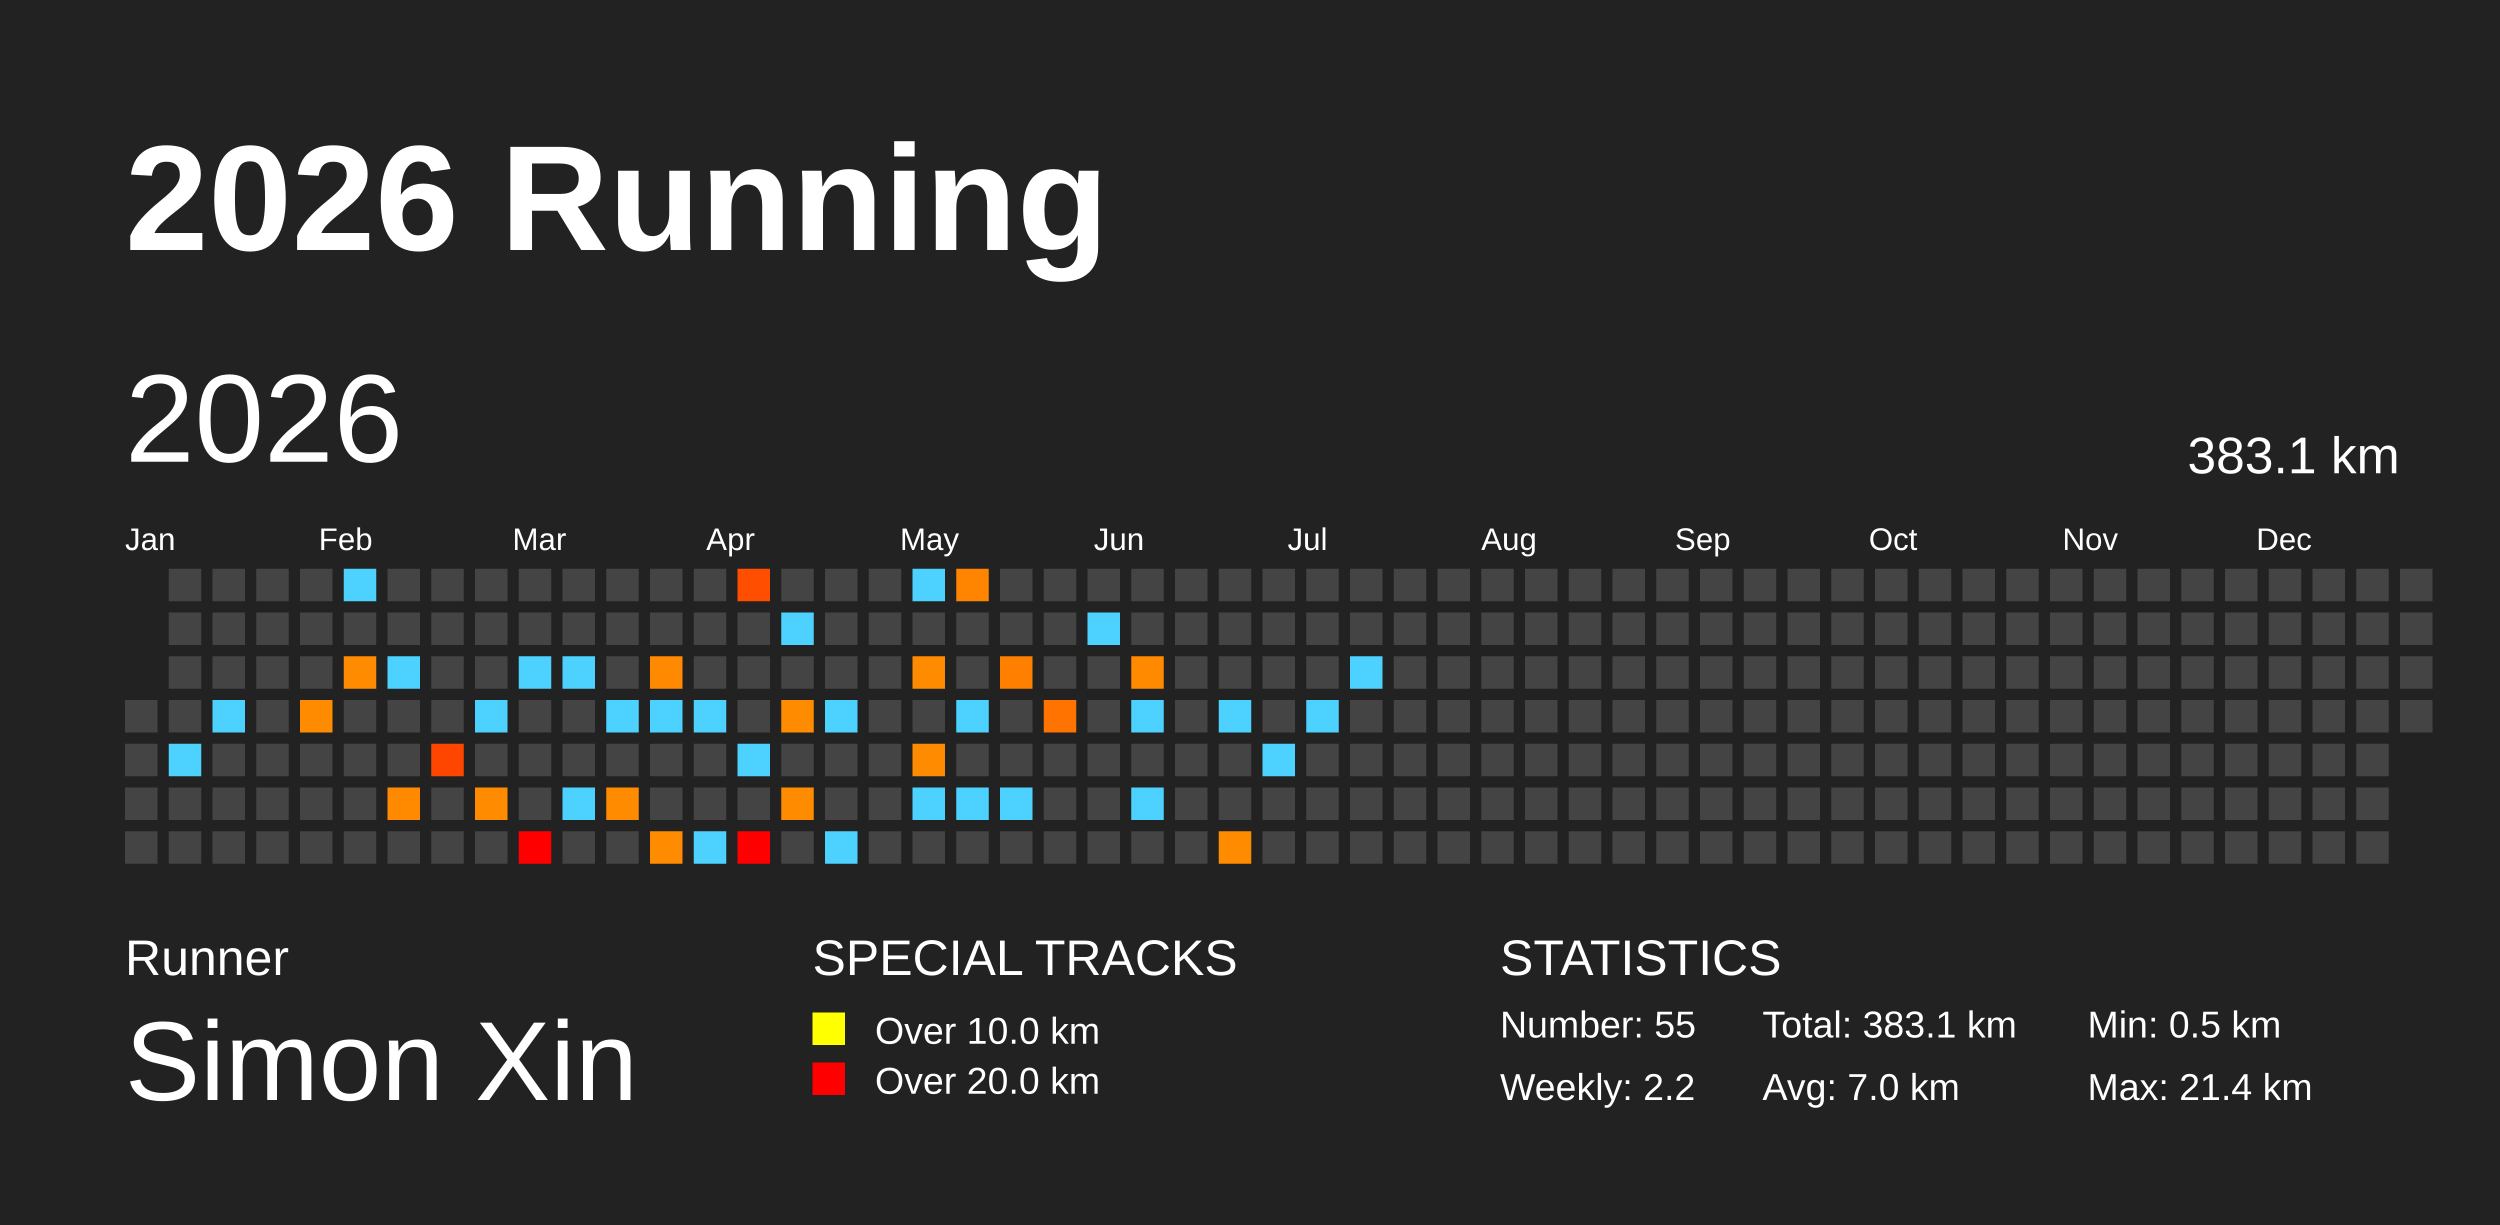
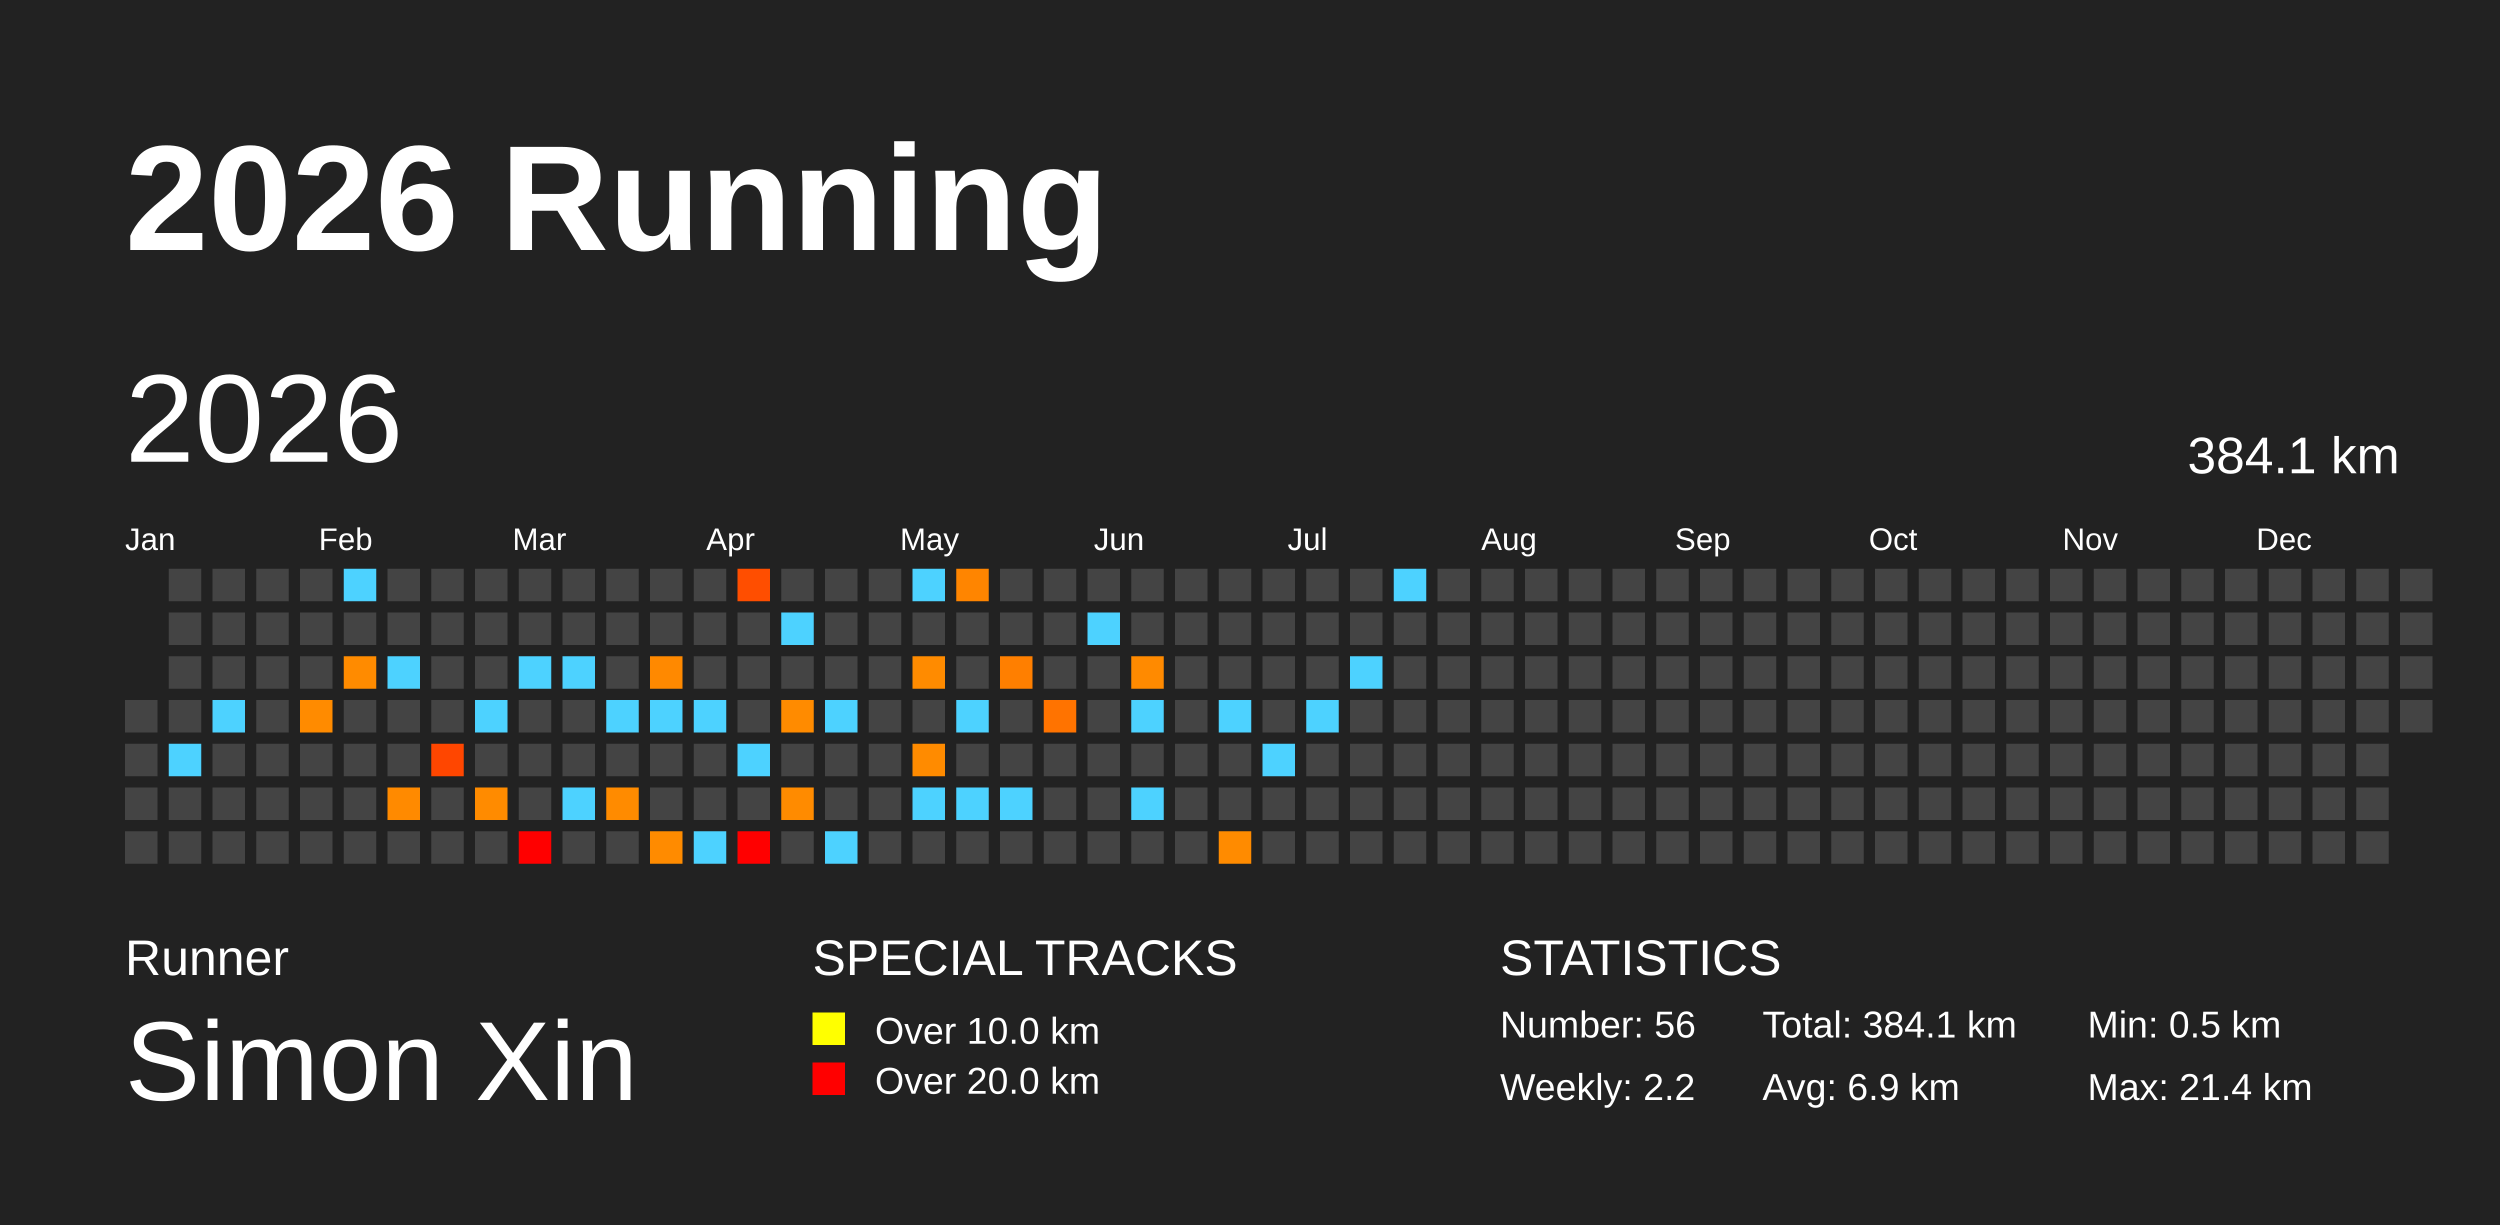
<svg xmlns="http://www.w3.org/2000/svg" baseProfile="full" height="98mm" version="1.1" viewBox="0,0,200,98" width="200mm">
  <defs />
  <rect fill="#222222" height="98" width="200" x="0" y="0" />
  <text fill="#FFFFFF" style="font-size:12px; font-family:Arial; font-weight:bold;" x="10" y="20">2026 Running</text>
  <text fill="#FFFFFF" style="font-size:4px; font-family:Arial" x="10" y="78">Runner</text>
  <text fill="#FFFFFF" style="font-size:9px; font-family:Arial" x="10" y="88">Simon Xin</text>
  <text fill="#FFFFFF" style="font-size:4px; font-family:Arial" x="65" y="78">SPECIAL TRACKS</text>
  <rect fill="yellow" height="2.6" width="2.6" x="65" y="81" />
  <text fill="#FFFFFF" style="font-size:3px; font-family:Arial" x="70" y="83.5">Over 10.0 km</text>
  <rect fill="red" height="2.6" width="2.6" x="65" y="85" />
  <text fill="#FFFFFF" style="font-size:3px; font-family:Arial" x="70" y="87.5">Over 20.0 km</text>
  <text fill="#FFFFFF" style="font-size:4px; font-family:Arial" x="120" y="78">STATISTICS</text>
-   <text fill="#FFFFFF" style="font-size:3px; font-family:Arial" x="120" y="83">Number: 55</text>
+   <text fill="#FFFFFF" style="font-size:3px; font-family:Arial" x="120" y="83">Number: 56</text>
  <text fill="#FFFFFF" style="font-size:3px; font-family:Arial" x="120" y="88">Weekly: 2.2</text>
-   <text fill="#FFFFFF" style="font-size:3px; font-family:Arial" x="141" y="83">Total: 383.1 km</text>
-   <text fill="#FFFFFF" style="font-size:3px; font-family:Arial" x="141" y="88">Avg: 7.0 km</text>
+   <text fill="#FFFFFF" style="font-size:3px; font-family:Arial" x="141" y="83">Total: 384.1 km</text>
+   <text fill="#FFFFFF" style="font-size:3px; font-family:Arial" x="141" y="88">Avg: 6.9 km</text>
  <text fill="#FFFFFF" style="font-size:3px; font-family:Arial" x="167" y="83">Min: 0.5 km</text>
  <text fill="#FFFFFF" style="font-size:3px; font-family:Arial" x="167" y="88">Max: 21.4 km</text>
  <text dominant-baseline="hanging" fill="#FFFFFF" style="font-size:10.0px; font-family:Arial;" x="10" y="30">2026</text>
-   <text dominant-baseline="hanging" fill="#FFFFFF" style="font-size:4.125px; font-family:Arial;" x="175" y="35">383.1 km</text>
+   <text dominant-baseline="hanging" fill="#FFFFFF" style="font-size:4.125px; font-family:Arial;" x="175" y="35">384.1 km</text>
  <text fill="#FFFFFF" style="font-size:2.5px; font-family:Arial" x="10.0" y="44">Jan</text>
  <text fill="#FFFFFF" style="font-size:2.5px; font-family:Arial" x="25.5" y="44">Feb</text>
  <text fill="#FFFFFF" style="font-size:2.5px; font-family:Arial" x="41.0" y="44">Mar</text>
  <text fill="#FFFFFF" style="font-size:2.5px; font-family:Arial" x="56.5" y="44">Apr</text>
  <text fill="#FFFFFF" style="font-size:2.5px; font-family:Arial" x="72.0" y="44">May</text>
  <text fill="#FFFFFF" style="font-size:2.5px; font-family:Arial" x="87.5" y="44">Jun</text>
  <text fill="#FFFFFF" style="font-size:2.5px; font-family:Arial" x="103.0" y="44">Jul</text>
  <text fill="#FFFFFF" style="font-size:2.5px; font-family:Arial" x="118.5" y="44">Aug</text>
  <text fill="#FFFFFF" style="font-size:2.5px; font-family:Arial" x="134.0" y="44">Sep</text>
  <text fill="#FFFFFF" style="font-size:2.5px; font-family:Arial" x="149.5" y="44">Oct</text>
  <text fill="#FFFFFF" style="font-size:2.5px; font-family:Arial" x="165.0" y="44">Nov</text>
  <text fill="#FFFFFF" style="font-size:2.5px; font-family:Arial" x="180.5" y="44">Dec</text>
  <rect fill="#444444" height="2.6" width="2.6" x="10.0" y="56.0" />
  <rect fill="#444444" height="2.6" width="2.6" x="10.0" y="59.5" />
  <rect fill="#444444" height="2.6" width="2.6" x="10.0" y="63.0" />
  <rect fill="#444444" height="2.6" width="2.6" x="10.0" y="66.5" />
  <rect fill="#444444" height="2.6" width="2.6" x="13.5" y="45.5" />
  <rect fill="#444444" height="2.6" width="2.6" x="13.5" y="49.0" />
  <rect fill="#444444" height="2.6" width="2.6" x="13.5" y="52.5" />
  <rect fill="#444444" height="2.6" width="2.6" x="13.5" y="56.0" />
  <rect fill="#4dd2ff" height="2.6" width="2.6" x="13.5" y="59.5" />
  <rect fill="#444444" height="2.6" width="2.6" x="13.5" y="63.0" />
  <rect fill="#444444" height="2.6" width="2.6" x="13.5" y="66.5" />
  <rect fill="#444444" height="2.6" width="2.6" x="17.0" y="45.5" />
  <rect fill="#444444" height="2.6" width="2.6" x="17.0" y="49.0" />
  <rect fill="#444444" height="2.6" width="2.6" x="17.0" y="52.5" />
  <rect fill="#4dd2ff" height="2.6" width="2.6" x="17.0" y="56.0" />
  <rect fill="#444444" height="2.6" width="2.6" x="17.0" y="59.5" />
  <rect fill="#444444" height="2.6" width="2.6" x="17.0" y="63.0" />
  <rect fill="#444444" height="2.6" width="2.6" x="17.0" y="66.5" />
  <rect fill="#444444" height="2.6" width="2.6" x="20.5" y="45.5" />
  <rect fill="#444444" height="2.6" width="2.6" x="20.5" y="49.0" />
  <rect fill="#444444" height="2.6" width="2.6" x="20.5" y="52.5" />
  <rect fill="#444444" height="2.6" width="2.6" x="20.5" y="56.0" />
  <rect fill="#444444" height="2.6" width="2.6" x="20.5" y="59.5" />
  <rect fill="#444444" height="2.6" width="2.6" x="20.5" y="63.0" />
  <rect fill="#444444" height="2.6" width="2.6" x="20.5" y="66.5" />
  <rect fill="#444444" height="2.6" width="2.6" x="24.0" y="45.5" />
  <rect fill="#444444" height="2.6" width="2.6" x="24.0" y="49.0" />
  <rect fill="#444444" height="2.6" width="2.6" x="24.0" y="52.5" />
  <rect fill="#ff8b00" height="2.6" width="2.6" x="24.0" y="56.0" />
  <rect fill="#444444" height="2.6" width="2.6" x="24.0" y="59.5" />
  <rect fill="#444444" height="2.6" width="2.6" x="24.0" y="63.0" />
  <rect fill="#444444" height="2.6" width="2.6" x="24.0" y="66.5" />
  <rect fill="#4dd2ff" height="2.6" width="2.6" x="27.5" y="45.5" />
  <rect fill="#444444" height="2.6" width="2.6" x="27.5" y="49.0" />
  <rect fill="#ff8b00" height="2.6" width="2.6" x="27.5" y="52.5" />
  <rect fill="#444444" height="2.6" width="2.6" x="27.5" y="56.0" />
  <rect fill="#444444" height="2.6" width="2.6" x="27.5" y="59.5" />
  <rect fill="#444444" height="2.6" width="2.6" x="27.5" y="63.0" />
  <rect fill="#444444" height="2.6" width="2.6" x="27.5" y="66.5" />
  <rect fill="#444444" height="2.6" width="2.6" x="31.0" y="45.5" />
  <rect fill="#444444" height="2.6" width="2.6" x="31.0" y="49.0" />
  <rect fill="#4dd2ff" height="2.6" width="2.6" x="31.0" y="52.5" />
  <rect fill="#444444" height="2.6" width="2.6" x="31.0" y="56.0" />
  <rect fill="#444444" height="2.6" width="2.6" x="31.0" y="59.5" />
  <rect fill="#ff8a00" height="2.6" width="2.6" x="31.0" y="63.0" />
  <rect fill="#444444" height="2.6" width="2.6" x="31.0" y="66.5" />
  <rect fill="#444444" height="2.6" width="2.6" x="34.5" y="45.5" />
  <rect fill="#444444" height="2.6" width="2.6" x="34.5" y="49.0" />
  <rect fill="#444444" height="2.6" width="2.6" x="34.5" y="52.5" />
  <rect fill="#444444" height="2.6" width="2.6" x="34.5" y="56.0" />
  <rect fill="#ff4600" height="2.6" width="2.6" x="34.5" y="59.5" />
  <rect fill="#444444" height="2.6" width="2.6" x="34.5" y="63.0" />
  <rect fill="#444444" height="2.6" width="2.6" x="34.5" y="66.5" />
  <rect fill="#444444" height="2.6" width="2.6" x="38.0" y="45.5" />
  <rect fill="#444444" height="2.6" width="2.6" x="38.0" y="49.0" />
  <rect fill="#444444" height="2.6" width="2.6" x="38.0" y="52.5" />
  <rect fill="#4dd2ff" height="2.6" width="2.6" x="38.0" y="56.0" />
  <rect fill="#444444" height="2.6" width="2.6" x="38.0" y="59.5" />
  <rect fill="#ff8b00" height="2.6" width="2.6" x="38.0" y="63.0" />
  <rect fill="#444444" height="2.6" width="2.6" x="38.0" y="66.5" />
  <rect fill="#444444" height="2.6" width="2.6" x="41.5" y="45.5" />
  <rect fill="#444444" height="2.6" width="2.6" x="41.5" y="49.0" />
  <rect fill="#4dd2ff" height="2.6" width="2.6" x="41.5" y="52.5" />
  <rect fill="#444444" height="2.6" width="2.6" x="41.5" y="56.0" />
  <rect fill="#444444" height="2.6" width="2.6" x="41.5" y="59.5" />
  <rect fill="#444444" height="2.6" width="2.6" x="41.5" y="63.0" />
  <rect fill="red" height="2.6" width="2.6" x="41.5" y="66.5" />
  <rect fill="#444444" height="2.6" width="2.6" x="45.0" y="45.5" />
  <rect fill="#444444" height="2.6" width="2.6" x="45.0" y="49.0" />
  <rect fill="#4dd2ff" height="2.6" width="2.6" x="45.0" y="52.5" />
  <rect fill="#444444" height="2.6" width="2.6" x="45.0" y="56.0" />
  <rect fill="#444444" height="2.6" width="2.6" x="45.0" y="59.5" />
  <rect fill="#4dd2ff" height="2.6" width="2.6" x="45.0" y="63.0" />
  <rect fill="#444444" height="2.6" width="2.6" x="45.0" y="66.5" />
  <rect fill="#444444" height="2.6" width="2.6" x="48.5" y="45.5" />
  <rect fill="#444444" height="2.6" width="2.6" x="48.5" y="49.0" />
  <rect fill="#444444" height="2.6" width="2.6" x="48.5" y="52.5" />
  <rect fill="#4dd2ff" height="2.6" width="2.6" x="48.5" y="56.0" />
  <rect fill="#444444" height="2.6" width="2.6" x="48.5" y="59.5" />
  <rect fill="#ff8b00" height="2.6" width="2.6" x="48.5" y="63.0" />
  <rect fill="#444444" height="2.6" width="2.6" x="48.5" y="66.5" />
  <rect fill="#444444" height="2.6" width="2.6" x="52.0" y="45.5" />
  <rect fill="#444444" height="2.6" width="2.6" x="52.0" y="49.0" />
  <rect fill="#ff8900" height="2.6" width="2.6" x="52.0" y="52.5" />
  <rect fill="#4dd2ff" height="2.6" width="2.6" x="52.0" y="56.0" />
  <rect fill="#444444" height="2.6" width="2.6" x="52.0" y="59.5" />
  <rect fill="#444444" height="2.6" width="2.6" x="52.0" y="63.0" />
  <rect fill="#ff8b00" height="2.6" width="2.6" x="52.0" y="66.5" />
  <rect fill="#444444" height="2.6" width="2.6" x="55.5" y="45.5" />
  <rect fill="#444444" height="2.6" width="2.6" x="55.5" y="49.0" />
  <rect fill="#444444" height="2.6" width="2.6" x="55.5" y="52.5" />
  <rect fill="#4dd2ff" height="2.6" width="2.6" x="55.5" y="56.0" />
  <rect fill="#444444" height="2.6" width="2.6" x="55.5" y="59.5" />
  <rect fill="#444444" height="2.6" width="2.6" x="55.5" y="63.0" />
  <rect fill="#4dd2ff" height="2.6" width="2.6" x="55.5" y="66.5" />
  <rect fill="#ff4e00" height="2.6" width="2.6" x="59.0" y="45.5" />
  <rect fill="#444444" height="2.6" width="2.6" x="59.0" y="49.0" />
  <rect fill="#444444" height="2.6" width="2.6" x="59.0" y="52.5" />
  <rect fill="#444444" height="2.6" width="2.6" x="59.0" y="56.0" />
  <rect fill="#4dd2ff" height="2.6" width="2.6" x="59.0" y="59.5" />
  <rect fill="#444444" height="2.6" width="2.6" x="59.0" y="63.0" />
  <rect fill="red" height="2.6" width="2.6" x="59.0" y="66.5" />
  <rect fill="#444444" height="2.6" width="2.6" x="62.5" y="45.5" />
  <rect fill="#4dd2ff" height="2.6" width="2.6" x="62.5" y="49.0" />
  <rect fill="#444444" height="2.6" width="2.6" x="62.5" y="52.5" />
  <rect fill="#ff8b00" height="2.6" width="2.6" x="62.5" y="56.0" />
  <rect fill="#444444" height="2.6" width="2.6" x="62.5" y="59.5" />
  <rect fill="#ff8b00" height="2.6" width="2.6" x="62.5" y="63.0" />
  <rect fill="#444444" height="2.6" width="2.6" x="62.5" y="66.5" />
  <rect fill="#444444" height="2.6" width="2.6" x="66.0" y="45.5" />
  <rect fill="#444444" height="2.6" width="2.6" x="66.0" y="49.0" />
  <rect fill="#444444" height="2.6" width="2.6" x="66.0" y="52.5" />
  <rect fill="#4dd2ff" height="2.6" width="2.6" x="66.0" y="56.0" />
  <rect fill="#444444" height="2.6" width="2.6" x="66.0" y="59.5" />
  <rect fill="#444444" height="2.6" width="2.6" x="66.0" y="63.0" />
  <rect fill="#4dd2ff" height="2.6" width="2.6" x="66.0" y="66.5" />
  <rect fill="#444444" height="2.6" width="2.6" x="69.5" y="45.5" />
  <rect fill="#444444" height="2.6" width="2.6" x="69.5" y="49.0" />
  <rect fill="#444444" height="2.6" width="2.6" x="69.5" y="52.5" />
  <rect fill="#444444" height="2.6" width="2.6" x="69.5" y="56.0" />
  <rect fill="#444444" height="2.6" width="2.6" x="69.5" y="59.5" />
  <rect fill="#444444" height="2.6" width="2.6" x="69.5" y="63.0" />
  <rect fill="#444444" height="2.6" width="2.6" x="69.5" y="66.5" />
  <rect fill="#4dd2ff" height="2.6" width="2.6" x="73.0" y="45.5" />
  <rect fill="#444444" height="2.6" width="2.6" x="73.0" y="49.0" />
  <rect fill="#ff8b00" height="2.6" width="2.6" x="73.0" y="52.5" />
  <rect fill="#444444" height="2.6" width="2.6" x="73.0" y="56.0" />
  <rect fill="#ff8b00" height="2.6" width="2.6" x="73.0" y="59.5" />
  <rect fill="#4dd2ff" height="2.6" width="2.6" x="73.0" y="63.0" />
  <rect fill="#444444" height="2.6" width="2.6" x="73.0" y="66.5" />
  <rect fill="#ff8500" height="2.6" width="2.6" x="76.5" y="45.5" />
  <rect fill="#444444" height="2.6" width="2.6" x="76.5" y="49.0" />
  <rect fill="#444444" height="2.6" width="2.6" x="76.5" y="52.5" />
  <rect fill="#4dd2ff" height="2.6" width="2.6" x="76.5" y="56.0" />
  <rect fill="#444444" height="2.6" width="2.6" x="76.5" y="59.5" />
  <rect fill="#4dd2ff" height="2.6" width="2.6" x="76.5" y="63.0" />
  <rect fill="#444444" height="2.6" width="2.6" x="76.5" y="66.5" />
  <rect fill="#444444" height="2.6" width="2.6" x="80.0" y="45.5" />
  <rect fill="#444444" height="2.6" width="2.6" x="80.0" y="49.0" />
  <rect fill="#ff7f00" height="2.6" width="2.6" x="80.0" y="52.5" />
  <rect fill="#444444" height="2.6" width="2.6" x="80.0" y="56.0" />
  <rect fill="#444444" height="2.6" width="2.6" x="80.0" y="59.5" />
  <rect fill="#4dd2ff" height="2.6" width="2.6" x="80.0" y="63.0" />
  <rect fill="#444444" height="2.6" width="2.6" x="80.0" y="66.5" />
  <rect fill="#444444" height="2.6" width="2.6" x="83.5" y="45.5" />
  <rect fill="#444444" height="2.6" width="2.6" x="83.5" y="49.0" />
  <rect fill="#444444" height="2.6" width="2.6" x="83.5" y="52.5" />
  <rect fill="#ff7300" height="2.6" width="2.6" x="83.5" y="56.0" />
  <rect fill="#444444" height="2.6" width="2.6" x="83.5" y="59.5" />
  <rect fill="#444444" height="2.6" width="2.6" x="83.5" y="63.0" />
  <rect fill="#444444" height="2.6" width="2.6" x="83.5" y="66.5" />
  <rect fill="#444444" height="2.6" width="2.6" x="87.0" y="45.5" />
  <rect fill="#4dd2ff" height="2.6" width="2.6" x="87.0" y="49.0" />
  <rect fill="#444444" height="2.6" width="2.6" x="87.0" y="52.5" />
  <rect fill="#444444" height="2.6" width="2.6" x="87.0" y="56.0" />
  <rect fill="#444444" height="2.6" width="2.6" x="87.0" y="59.5" />
  <rect fill="#444444" height="2.6" width="2.6" x="87.0" y="63.0" />
  <rect fill="#444444" height="2.6" width="2.6" x="87.0" y="66.5" />
  <rect fill="#444444" height="2.6" width="2.6" x="90.5" y="45.5" />
  <rect fill="#444444" height="2.6" width="2.6" x="90.5" y="49.0" />
  <rect fill="#ff8a00" height="2.6" width="2.6" x="90.5" y="52.5" />
  <rect fill="#4dd2ff" height="2.6" width="2.6" x="90.5" y="56.0" />
  <rect fill="#444444" height="2.6" width="2.6" x="90.5" y="59.5" />
  <rect fill="#4dd2ff" height="2.6" width="2.6" x="90.5" y="63.0" />
  <rect fill="#444444" height="2.6" width="2.6" x="90.5" y="66.5" />
  <rect fill="#444444" height="2.6" width="2.6" x="94.0" y="45.5" />
  <rect fill="#444444" height="2.6" width="2.6" x="94.0" y="49.0" />
  <rect fill="#444444" height="2.6" width="2.6" x="94.0" y="52.5" />
  <rect fill="#444444" height="2.6" width="2.6" x="94.0" y="56.0" />
  <rect fill="#444444" height="2.6" width="2.6" x="94.0" y="59.5" />
  <rect fill="#444444" height="2.6" width="2.6" x="94.0" y="63.0" />
  <rect fill="#444444" height="2.6" width="2.6" x="94.0" y="66.5" />
  <rect fill="#444444" height="2.6" width="2.6" x="97.5" y="45.5" />
  <rect fill="#444444" height="2.6" width="2.6" x="97.5" y="49.0" />
  <rect fill="#444444" height="2.6" width="2.6" x="97.5" y="52.5" />
  <rect fill="#4dd2ff" height="2.6" width="2.6" x="97.5" y="56.0" />
  <rect fill="#444444" height="2.6" width="2.6" x="97.5" y="59.5" />
  <rect fill="#444444" height="2.6" width="2.6" x="97.5" y="63.0" />
  <rect fill="#ff8b00" height="2.6" width="2.6" x="97.5" y="66.5" />
  <rect fill="#444444" height="2.6" width="2.6" x="101.0" y="45.5" />
  <rect fill="#444444" height="2.6" width="2.6" x="101.0" y="49.0" />
  <rect fill="#444444" height="2.6" width="2.6" x="101.0" y="52.5" />
  <rect fill="#444444" height="2.6" width="2.6" x="101.0" y="56.0" />
  <rect fill="#4dd2ff" height="2.6" width="2.6" x="101.0" y="59.5" />
  <rect fill="#444444" height="2.6" width="2.6" x="101.0" y="63.0" />
  <rect fill="#444444" height="2.6" width="2.6" x="101.0" y="66.5" />
  <rect fill="#444444" height="2.6" width="2.6" x="104.5" y="45.5" />
  <rect fill="#444444" height="2.6" width="2.6" x="104.5" y="49.0" />
  <rect fill="#444444" height="2.6" width="2.6" x="104.5" y="52.5" />
  <rect fill="#4dd2ff" height="2.6" width="2.6" x="104.5" y="56.0" />
  <rect fill="#444444" height="2.6" width="2.6" x="104.5" y="59.5" />
  <rect fill="#444444" height="2.6" width="2.6" x="104.5" y="63.0" />
  <rect fill="#444444" height="2.6" width="2.6" x="104.5" y="66.5" />
  <rect fill="#444444" height="2.6" width="2.6" x="108.0" y="45.5" />
  <rect fill="#444444" height="2.6" width="2.6" x="108.0" y="49.0" />
  <rect fill="#4dd2ff" height="2.6" width="2.6" x="108.0" y="52.5" />
  <rect fill="#444444" height="2.6" width="2.6" x="108.0" y="56.0" />
  <rect fill="#444444" height="2.6" width="2.6" x="108.0" y="59.5" />
  <rect fill="#444444" height="2.6" width="2.6" x="108.0" y="63.0" />
  <rect fill="#444444" height="2.6" width="2.6" x="108.0" y="66.5" />
-   <rect fill="#444444" height="2.6" width="2.6" x="111.5" y="45.5" />
+   <rect fill="#4dd2ff" height="2.6" width="2.6" x="111.5" y="45.5" />
  <rect fill="#444444" height="2.6" width="2.6" x="111.5" y="49.0" />
  <rect fill="#444444" height="2.6" width="2.6" x="111.5" y="52.5" />
  <rect fill="#444444" height="2.6" width="2.6" x="111.5" y="56.0" />
  <rect fill="#444444" height="2.6" width="2.6" x="111.5" y="59.5" />
  <rect fill="#444444" height="2.6" width="2.6" x="111.5" y="63.0" />
  <rect fill="#444444" height="2.6" width="2.6" x="111.5" y="66.5" />
  <rect fill="#444444" height="2.6" width="2.6" x="115.0" y="45.5" />
  <rect fill="#444444" height="2.6" width="2.6" x="115.0" y="49.0" />
  <rect fill="#444444" height="2.6" width="2.6" x="115.0" y="52.5" />
  <rect fill="#444444" height="2.6" width="2.6" x="115.0" y="56.0" />
  <rect fill="#444444" height="2.6" width="2.6" x="115.0" y="59.5" />
  <rect fill="#444444" height="2.6" width="2.6" x="115.0" y="63.0" />
  <rect fill="#444444" height="2.6" width="2.6" x="115.0" y="66.5" />
  <rect fill="#444444" height="2.6" width="2.6" x="118.5" y="45.5" />
  <rect fill="#444444" height="2.6" width="2.6" x="118.5" y="49.0" />
  <rect fill="#444444" height="2.6" width="2.6" x="118.5" y="52.5" />
  <rect fill="#444444" height="2.6" width="2.6" x="118.5" y="56.0" />
  <rect fill="#444444" height="2.6" width="2.6" x="118.5" y="59.5" />
  <rect fill="#444444" height="2.6" width="2.6" x="118.5" y="63.0" />
  <rect fill="#444444" height="2.6" width="2.6" x="118.5" y="66.5" />
  <rect fill="#444444" height="2.6" width="2.6" x="122.0" y="45.5" />
  <rect fill="#444444" height="2.6" width="2.6" x="122.0" y="49.0" />
  <rect fill="#444444" height="2.6" width="2.6" x="122.0" y="52.5" />
  <rect fill="#444444" height="2.6" width="2.6" x="122.0" y="56.0" />
  <rect fill="#444444" height="2.6" width="2.6" x="122.0" y="59.5" />
  <rect fill="#444444" height="2.6" width="2.6" x="122.0" y="63.0" />
  <rect fill="#444444" height="2.6" width="2.6" x="122.0" y="66.5" />
  <rect fill="#444444" height="2.6" width="2.6" x="125.5" y="45.5" />
  <rect fill="#444444" height="2.6" width="2.6" x="125.5" y="49.0" />
  <rect fill="#444444" height="2.6" width="2.6" x="125.5" y="52.5" />
  <rect fill="#444444" height="2.6" width="2.6" x="125.5" y="56.0" />
  <rect fill="#444444" height="2.6" width="2.6" x="125.5" y="59.5" />
  <rect fill="#444444" height="2.6" width="2.6" x="125.5" y="63.0" />
  <rect fill="#444444" height="2.6" width="2.6" x="125.5" y="66.5" />
  <rect fill="#444444" height="2.6" width="2.6" x="129.0" y="45.5" />
  <rect fill="#444444" height="2.6" width="2.6" x="129.0" y="49.0" />
  <rect fill="#444444" height="2.6" width="2.6" x="129.0" y="52.5" />
  <rect fill="#444444" height="2.6" width="2.6" x="129.0" y="56.0" />
  <rect fill="#444444" height="2.6" width="2.6" x="129.0" y="59.5" />
  <rect fill="#444444" height="2.6" width="2.6" x="129.0" y="63.0" />
  <rect fill="#444444" height="2.6" width="2.6" x="129.0" y="66.5" />
  <rect fill="#444444" height="2.6" width="2.6" x="132.5" y="45.5" />
  <rect fill="#444444" height="2.6" width="2.6" x="132.5" y="49.0" />
  <rect fill="#444444" height="2.6" width="2.6" x="132.5" y="52.5" />
  <rect fill="#444444" height="2.6" width="2.6" x="132.5" y="56.0" />
  <rect fill="#444444" height="2.6" width="2.6" x="132.5" y="59.5" />
  <rect fill="#444444" height="2.6" width="2.6" x="132.5" y="63.0" />
  <rect fill="#444444" height="2.6" width="2.6" x="132.5" y="66.5" />
  <rect fill="#444444" height="2.6" width="2.6" x="136.0" y="45.5" />
  <rect fill="#444444" height="2.6" width="2.6" x="136.0" y="49.0" />
  <rect fill="#444444" height="2.6" width="2.6" x="136.0" y="52.5" />
  <rect fill="#444444" height="2.6" width="2.6" x="136.0" y="56.0" />
  <rect fill="#444444" height="2.6" width="2.6" x="136.0" y="59.5" />
  <rect fill="#444444" height="2.6" width="2.6" x="136.0" y="63.0" />
  <rect fill="#444444" height="2.6" width="2.6" x="136.0" y="66.5" />
  <rect fill="#444444" height="2.6" width="2.6" x="139.5" y="45.5" />
  <rect fill="#444444" height="2.6" width="2.6" x="139.5" y="49.0" />
  <rect fill="#444444" height="2.6" width="2.6" x="139.5" y="52.5" />
  <rect fill="#444444" height="2.6" width="2.6" x="139.5" y="56.0" />
  <rect fill="#444444" height="2.6" width="2.6" x="139.5" y="59.5" />
  <rect fill="#444444" height="2.6" width="2.6" x="139.5" y="63.0" />
  <rect fill="#444444" height="2.6" width="2.6" x="139.5" y="66.5" />
  <rect fill="#444444" height="2.6" width="2.6" x="143.0" y="45.5" />
  <rect fill="#444444" height="2.6" width="2.6" x="143.0" y="49.0" />
  <rect fill="#444444" height="2.6" width="2.6" x="143.0" y="52.5" />
  <rect fill="#444444" height="2.6" width="2.6" x="143.0" y="56.0" />
  <rect fill="#444444" height="2.6" width="2.6" x="143.0" y="59.5" />
  <rect fill="#444444" height="2.6" width="2.6" x="143.0" y="63.0" />
  <rect fill="#444444" height="2.6" width="2.6" x="143.0" y="66.5" />
  <rect fill="#444444" height="2.6" width="2.6" x="146.5" y="45.5" />
  <rect fill="#444444" height="2.6" width="2.6" x="146.5" y="49.0" />
  <rect fill="#444444" height="2.6" width="2.6" x="146.5" y="52.5" />
  <rect fill="#444444" height="2.6" width="2.6" x="146.5" y="56.0" />
  <rect fill="#444444" height="2.6" width="2.6" x="146.5" y="59.5" />
  <rect fill="#444444" height="2.6" width="2.6" x="146.5" y="63.0" />
  <rect fill="#444444" height="2.6" width="2.6" x="146.5" y="66.5" />
  <rect fill="#444444" height="2.6" width="2.6" x="150.0" y="45.5" />
  <rect fill="#444444" height="2.6" width="2.6" x="150.0" y="49.0" />
  <rect fill="#444444" height="2.6" width="2.6" x="150.0" y="52.5" />
  <rect fill="#444444" height="2.6" width="2.6" x="150.0" y="56.0" />
  <rect fill="#444444" height="2.6" width="2.6" x="150.0" y="59.5" />
  <rect fill="#444444" height="2.6" width="2.6" x="150.0" y="63.0" />
  <rect fill="#444444" height="2.6" width="2.6" x="150.0" y="66.5" />
  <rect fill="#444444" height="2.6" width="2.6" x="153.5" y="45.5" />
  <rect fill="#444444" height="2.6" width="2.6" x="153.5" y="49.0" />
  <rect fill="#444444" height="2.6" width="2.6" x="153.5" y="52.5" />
  <rect fill="#444444" height="2.6" width="2.6" x="153.5" y="56.0" />
  <rect fill="#444444" height="2.6" width="2.6" x="153.5" y="59.5" />
  <rect fill="#444444" height="2.6" width="2.6" x="153.5" y="63.0" />
  <rect fill="#444444" height="2.6" width="2.6" x="153.5" y="66.5" />
  <rect fill="#444444" height="2.6" width="2.6" x="157.0" y="45.5" />
  <rect fill="#444444" height="2.6" width="2.6" x="157.0" y="49.0" />
  <rect fill="#444444" height="2.6" width="2.6" x="157.0" y="52.5" />
  <rect fill="#444444" height="2.6" width="2.6" x="157.0" y="56.0" />
  <rect fill="#444444" height="2.6" width="2.6" x="157.0" y="59.5" />
  <rect fill="#444444" height="2.6" width="2.6" x="157.0" y="63.0" />
  <rect fill="#444444" height="2.6" width="2.6" x="157.0" y="66.5" />
  <rect fill="#444444" height="2.6" width="2.6" x="160.5" y="45.5" />
  <rect fill="#444444" height="2.6" width="2.6" x="160.5" y="49.0" />
  <rect fill="#444444" height="2.6" width="2.6" x="160.5" y="52.5" />
  <rect fill="#444444" height="2.6" width="2.6" x="160.5" y="56.0" />
  <rect fill="#444444" height="2.6" width="2.6" x="160.5" y="59.5" />
  <rect fill="#444444" height="2.6" width="2.6" x="160.5" y="63.0" />
  <rect fill="#444444" height="2.6" width="2.6" x="160.5" y="66.5" />
  <rect fill="#444444" height="2.6" width="2.6" x="164.0" y="45.5" />
  <rect fill="#444444" height="2.6" width="2.6" x="164.0" y="49.0" />
  <rect fill="#444444" height="2.6" width="2.6" x="164.0" y="52.5" />
  <rect fill="#444444" height="2.6" width="2.6" x="164.0" y="56.0" />
  <rect fill="#444444" height="2.6" width="2.6" x="164.0" y="59.5" />
  <rect fill="#444444" height="2.6" width="2.6" x="164.0" y="63.0" />
  <rect fill="#444444" height="2.6" width="2.6" x="164.0" y="66.5" />
  <rect fill="#444444" height="2.6" width="2.6" x="167.5" y="45.5" />
  <rect fill="#444444" height="2.6" width="2.6" x="167.5" y="49.0" />
  <rect fill="#444444" height="2.6" width="2.6" x="167.5" y="52.5" />
  <rect fill="#444444" height="2.6" width="2.6" x="167.5" y="56.0" />
  <rect fill="#444444" height="2.6" width="2.6" x="167.5" y="59.5" />
  <rect fill="#444444" height="2.6" width="2.6" x="167.5" y="63.0" />
  <rect fill="#444444" height="2.6" width="2.6" x="167.5" y="66.5" />
  <rect fill="#444444" height="2.6" width="2.6" x="171.0" y="45.5" />
  <rect fill="#444444" height="2.6" width="2.6" x="171.0" y="49.0" />
  <rect fill="#444444" height="2.6" width="2.6" x="171.0" y="52.5" />
  <rect fill="#444444" height="2.6" width="2.6" x="171.0" y="56.0" />
  <rect fill="#444444" height="2.6" width="2.6" x="171.0" y="59.5" />
  <rect fill="#444444" height="2.6" width="2.6" x="171.0" y="63.0" />
  <rect fill="#444444" height="2.6" width="2.6" x="171.0" y="66.5" />
  <rect fill="#444444" height="2.6" width="2.6" x="174.5" y="45.5" />
  <rect fill="#444444" height="2.6" width="2.6" x="174.5" y="49.0" />
  <rect fill="#444444" height="2.6" width="2.6" x="174.5" y="52.5" />
  <rect fill="#444444" height="2.6" width="2.6" x="174.5" y="56.0" />
  <rect fill="#444444" height="2.6" width="2.6" x="174.5" y="59.5" />
  <rect fill="#444444" height="2.6" width="2.6" x="174.5" y="63.0" />
  <rect fill="#444444" height="2.6" width="2.6" x="174.5" y="66.5" />
  <rect fill="#444444" height="2.6" width="2.6" x="178.0" y="45.5" />
  <rect fill="#444444" height="2.6" width="2.6" x="178.0" y="49.0" />
  <rect fill="#444444" height="2.6" width="2.6" x="178.0" y="52.5" />
  <rect fill="#444444" height="2.6" width="2.6" x="178.0" y="56.0" />
  <rect fill="#444444" height="2.6" width="2.6" x="178.0" y="59.5" />
  <rect fill="#444444" height="2.6" width="2.6" x="178.0" y="63.0" />
  <rect fill="#444444" height="2.6" width="2.6" x="178.0" y="66.5" />
  <rect fill="#444444" height="2.6" width="2.6" x="181.5" y="45.5" />
  <rect fill="#444444" height="2.6" width="2.6" x="181.5" y="49.0" />
  <rect fill="#444444" height="2.6" width="2.6" x="181.5" y="52.5" />
  <rect fill="#444444" height="2.6" width="2.6" x="181.5" y="56.0" />
  <rect fill="#444444" height="2.6" width="2.6" x="181.5" y="59.5" />
  <rect fill="#444444" height="2.6" width="2.6" x="181.5" y="63.0" />
  <rect fill="#444444" height="2.6" width="2.6" x="181.5" y="66.5" />
  <rect fill="#444444" height="2.6" width="2.6" x="185.0" y="45.5" />
  <rect fill="#444444" height="2.6" width="2.6" x="185.0" y="49.0" />
  <rect fill="#444444" height="2.6" width="2.6" x="185.0" y="52.5" />
  <rect fill="#444444" height="2.6" width="2.6" x="185.0" y="56.0" />
  <rect fill="#444444" height="2.6" width="2.6" x="185.0" y="59.5" />
  <rect fill="#444444" height="2.6" width="2.6" x="185.0" y="63.0" />
  <rect fill="#444444" height="2.6" width="2.6" x="185.0" y="66.5" />
  <rect fill="#444444" height="2.6" width="2.6" x="188.5" y="45.5" />
  <rect fill="#444444" height="2.6" width="2.6" x="188.5" y="49.0" />
  <rect fill="#444444" height="2.6" width="2.6" x="188.5" y="52.5" />
  <rect fill="#444444" height="2.6" width="2.6" x="188.5" y="56.0" />
  <rect fill="#444444" height="2.6" width="2.6" x="188.5" y="59.5" />
  <rect fill="#444444" height="2.6" width="2.6" x="188.5" y="63.0" />
  <rect fill="#444444" height="2.6" width="2.6" x="188.5" y="66.5" />
  <rect fill="#444444" height="2.6" width="2.6" x="192.0" y="45.5" />
  <rect fill="#444444" height="2.6" width="2.6" x="192.0" y="49.0" />
  <rect fill="#444444" height="2.6" width="2.6" x="192.0" y="52.5" />
  <rect fill="#444444" height="2.6" width="2.6" x="192.0" y="56.0" />
</svg>
